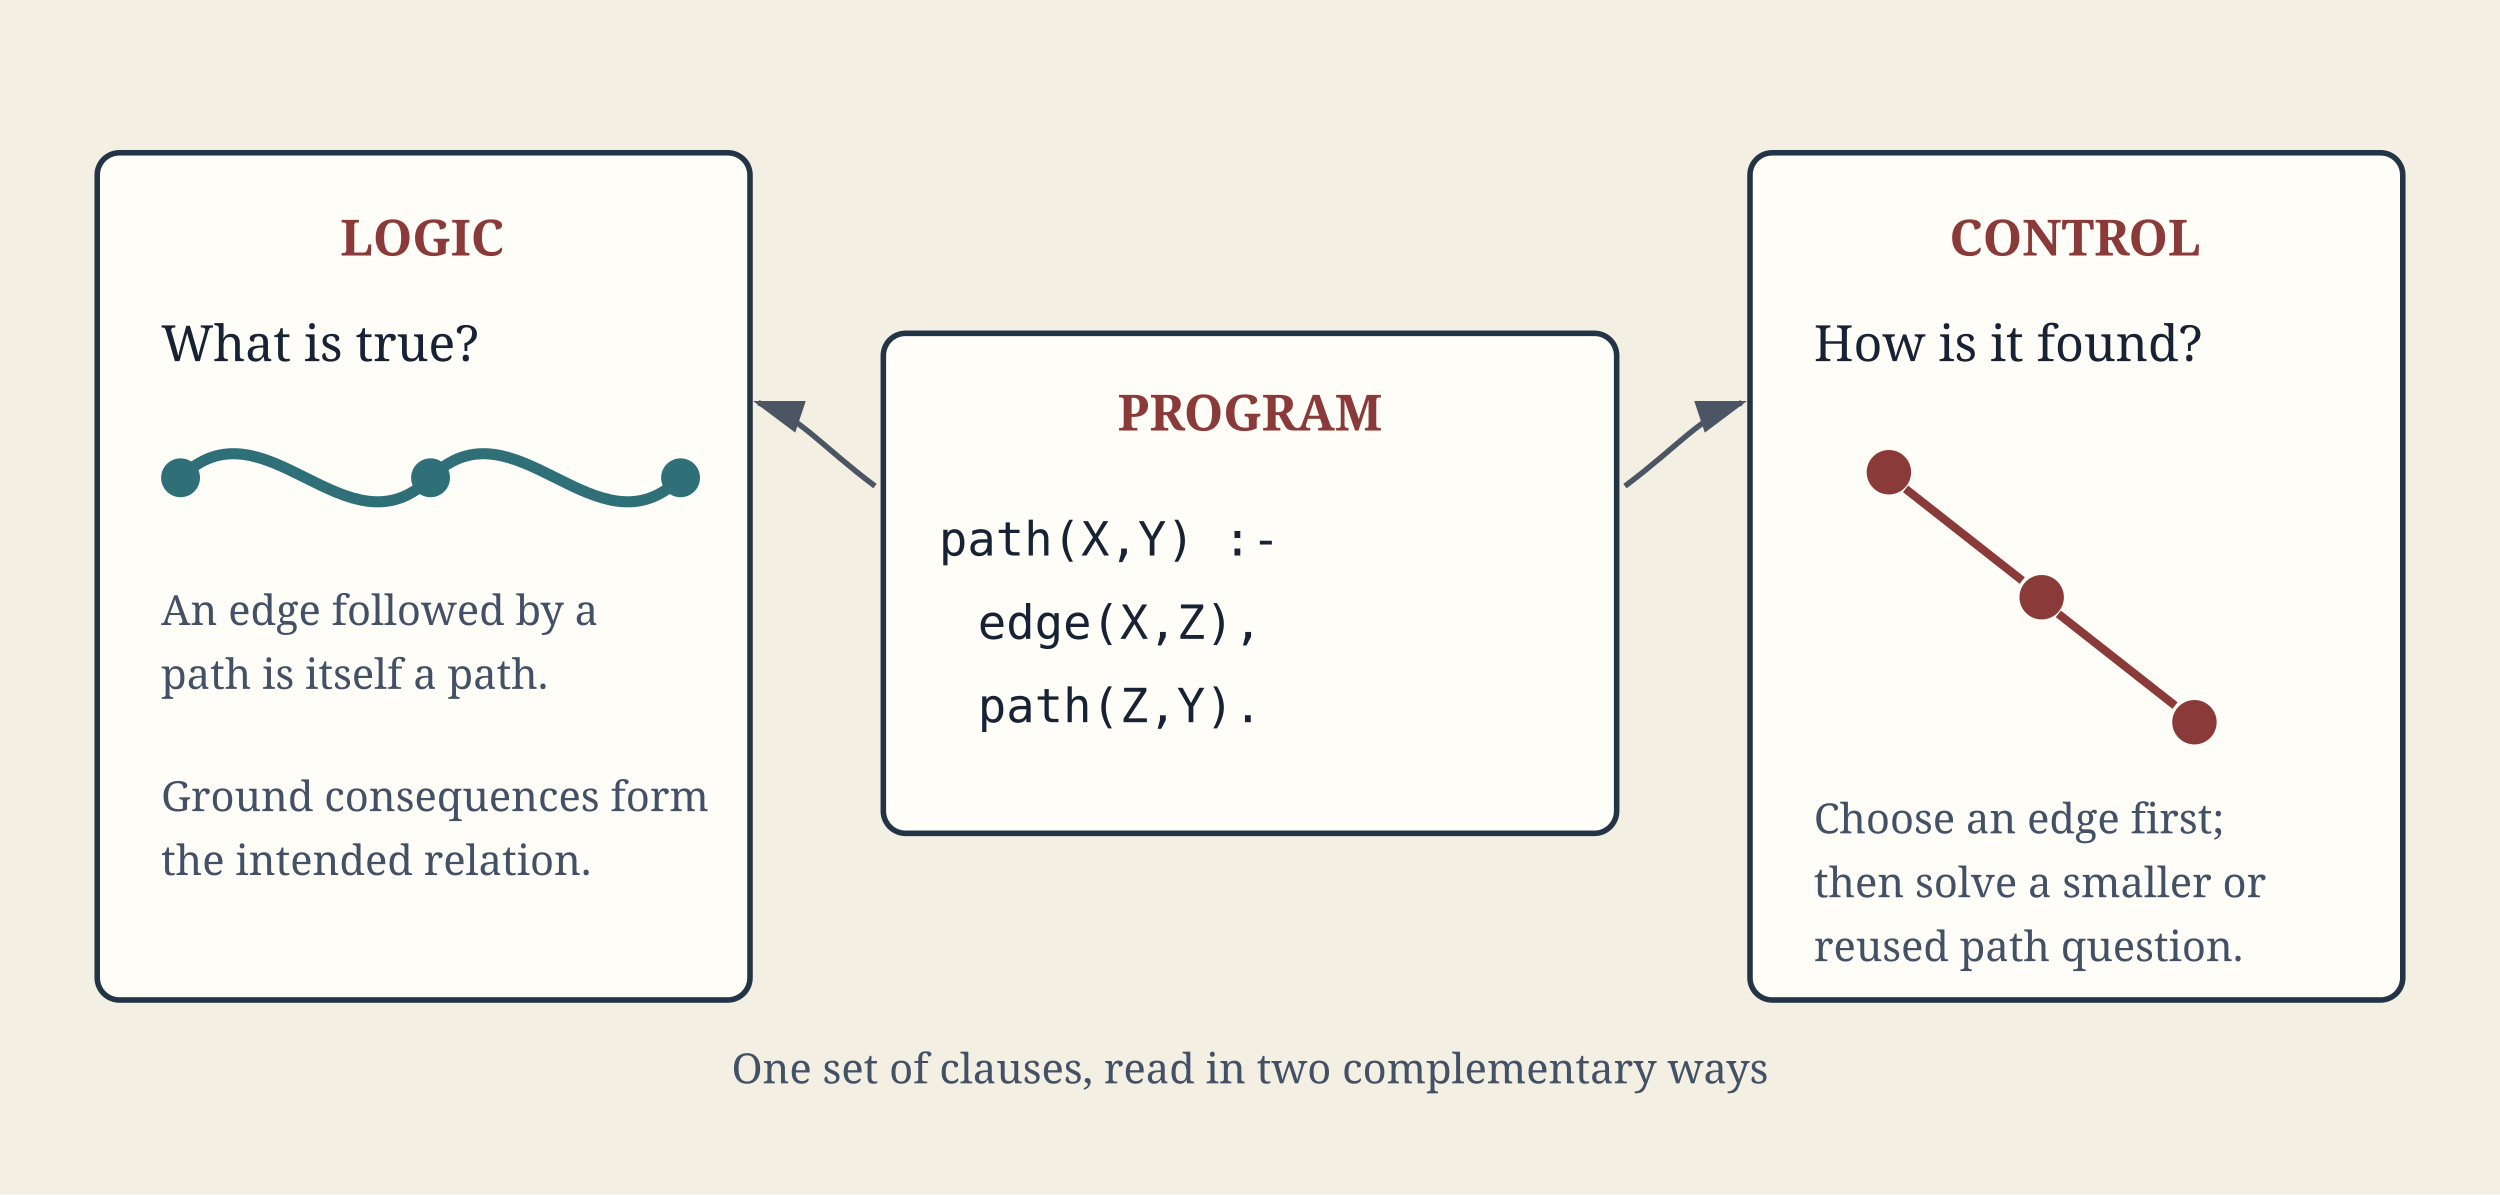
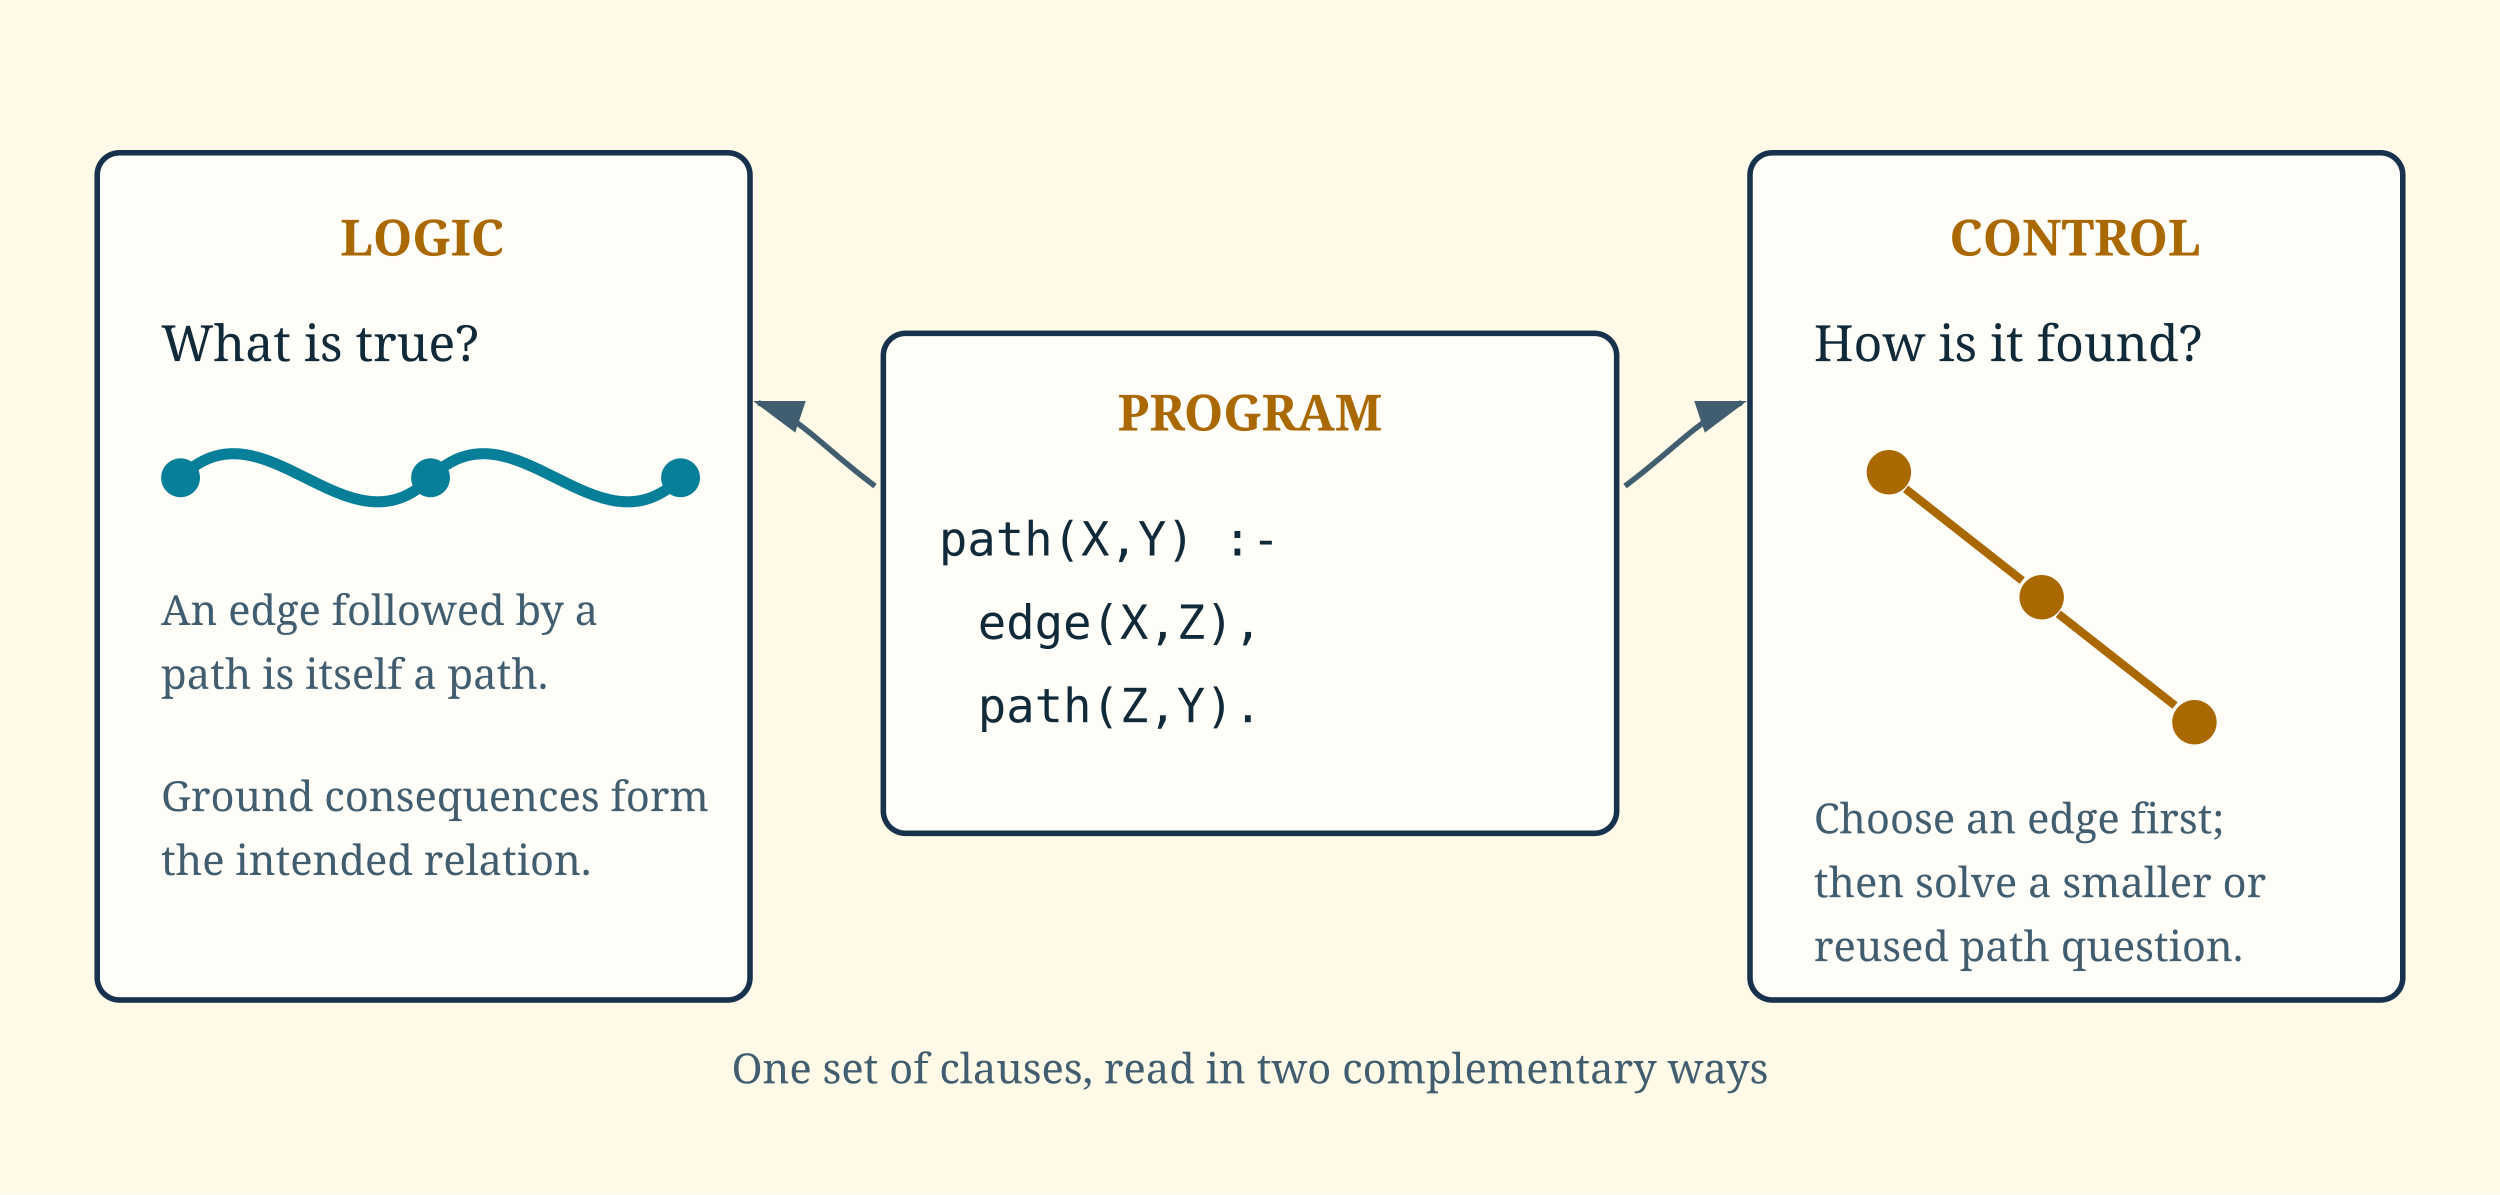
<svg xmlns="http://www.w3.org/2000/svg" width="900" height="430" viewBox="0 0 900 430" role="img" aria-labelledby="title desc">
  <defs>
    <marker id="arrow" markerWidth="10" markerHeight="10" refX="8" refY="3" orient="auto">
-       <path d="M0,0 L0,6 L9,3 z" fill="#4b5563" />
+       <path d="M0,0 L0,6 L9,3 z" fill="#405E70" />
    </marker>
    <style>
-       .paper{fill:#fffdf7;stroke:#243447;stroke-width:2}
-       .ink{fill:#172334;font:18px Georgia,serif}
-       .small{fill:#435166;font:15px Georgia,serif}
-       .label{fill:#8b3a3a;font:bold 18px Georgia,serif}
-       .code{fill:#172334;font:17px ui-monospace,SFMono-Regular,Consolas,monospace}
-       .line{stroke:#4b5563;stroke-width:2;fill:none;marker-end:url(#arrow)}
+       .paper{fill:#FFFDF8;stroke:#17324D;stroke-width:2}
+       .ink{fill:#102A3A;font:18px Georgia,serif}
+       .small{fill:#405E70;font:15px Georgia,serif}
+       .label{fill:#A96800;font:bold 18px Georgia,serif}
+       .code{fill:#102A3A;font:17px ui-monospace,SFMono-Regular,Consolas,monospace}
+       .line{stroke:#405E70;stroke-width:2;fill:none;marker-end:url(#arrow)}
    </style>
  </defs>
-   <rect width="900" height="430" fill="#f4efe3" />
+   <rect width="900" height="430" fill="#FFF9E8" />
  <rect class="paper" x="318" y="120" width="264" height="180" rx="8" />
  <text class="label" x="450" y="155" text-anchor="middle">PROGRAM</text>
  <text class="code" x="338" y="200">path(X,Y) :-</text>
  <text class="code" x="352" y="230">edge(X,Z),</text>
  <text class="code" x="352" y="260">path(Z,Y).</text>
  <rect class="paper" x="35" y="55" width="235" height="305" rx="8" />
  <text class="label" x="152" y="92" text-anchor="middle">LOGIC</text>
  <text class="ink" x="58" y="130">What is true?</text>
-   <path d="M65 172 C95 142,125 202,155 172 S215 202,245 172" fill="none" stroke="#2f6f78" stroke-width="4" />
-   <circle cx="65" cy="172" r="7" fill="#2f6f78" />
-   <circle cx="155" cy="172" r="7" fill="#2f6f78" />
-   <circle cx="245" cy="172" r="7" fill="#2f6f78" />
+   <path d="M65 172 C95 142,125 202,155 172 S215 202,245 172" fill="none" stroke="#087F98" stroke-width="4" />
+   <circle cx="65" cy="172" r="7" fill="#087F98" />
+   <circle cx="155" cy="172" r="7" fill="#087F98" />
+   <circle cx="245" cy="172" r="7" fill="#087F98" />
  <text class="small" x="58" y="225">An edge followed by a</text>
  <text class="small" x="58" y="248">path is itself a path.</text>
  <text class="small" x="58" y="292">Ground consequences form</text>
  <text class="small" x="58" y="315">the intended relation.</text>
  <rect class="paper" x="630" y="55" width="235" height="305" rx="8" />
  <text class="label" x="747" y="92" text-anchor="middle">CONTROL</text>
  <text class="ink" x="653" y="130">How is it found?</text>
-   <circle cx="680" cy="170" r="8" fill="#8b3a3a" />
-   <circle cx="735" cy="215" r="8" fill="#8b3a3a" />
-   <circle cx="790" cy="260" r="8" fill="#8b3a3a" />
-   <path d="M686 176 L728 209 M741 221 L783 254" stroke="#8b3a3a" stroke-width="3" />
+   <circle cx="680" cy="170" r="8" fill="#A96800" />
+   <circle cx="735" cy="215" r="8" fill="#A96800" />
+   <circle cx="790" cy="260" r="8" fill="#A96800" />
+   <path d="M686 176 L728 209 M741 221 L783 254" stroke="#A96800" stroke-width="3" />
  <text class="small" x="653" y="300">Choose an edge first;</text>
  <text class="small" x="653" y="323">then solve a smaller or</text>
  <text class="small" x="653" y="346">reused path question.</text>
  <path class="line" d="M315 175 C295 160,288 150,273 145" />
  <path class="line" d="M585 175 C605 160,612 150,627 145" />
  <text class="small" x="450" y="390" text-anchor="middle">One set of clauses, read in two complementary ways</text>
</svg>
